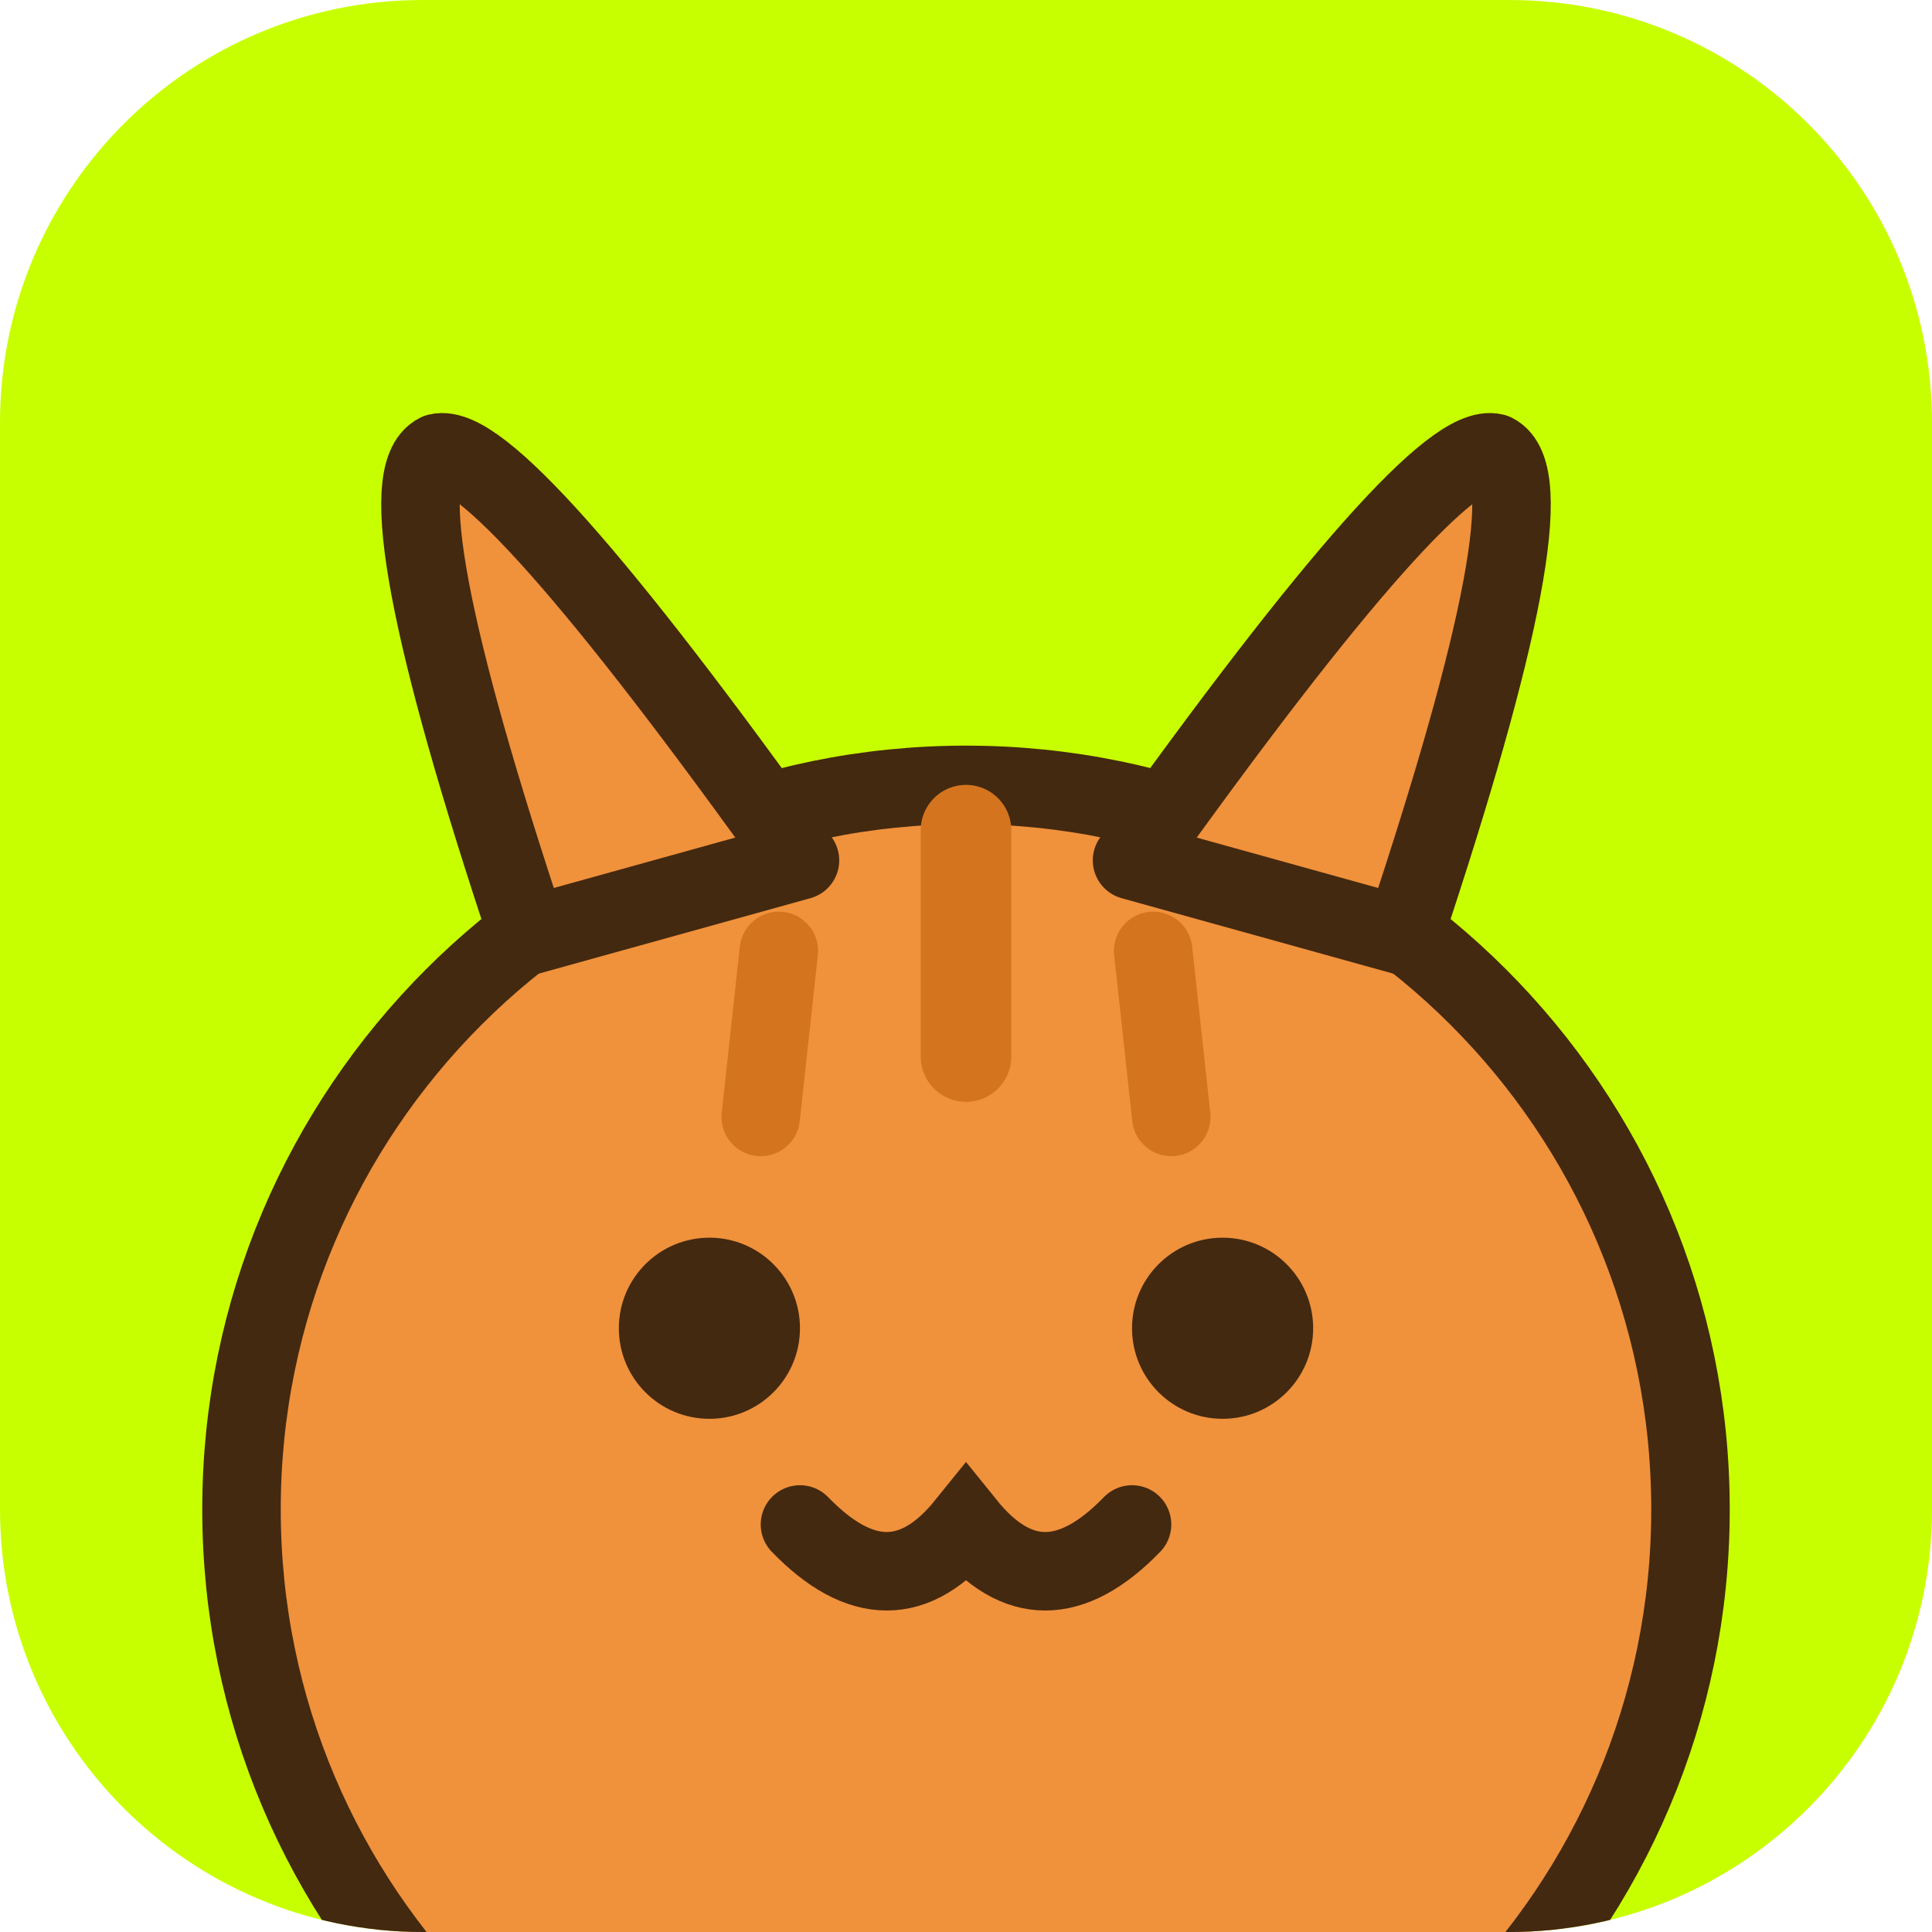
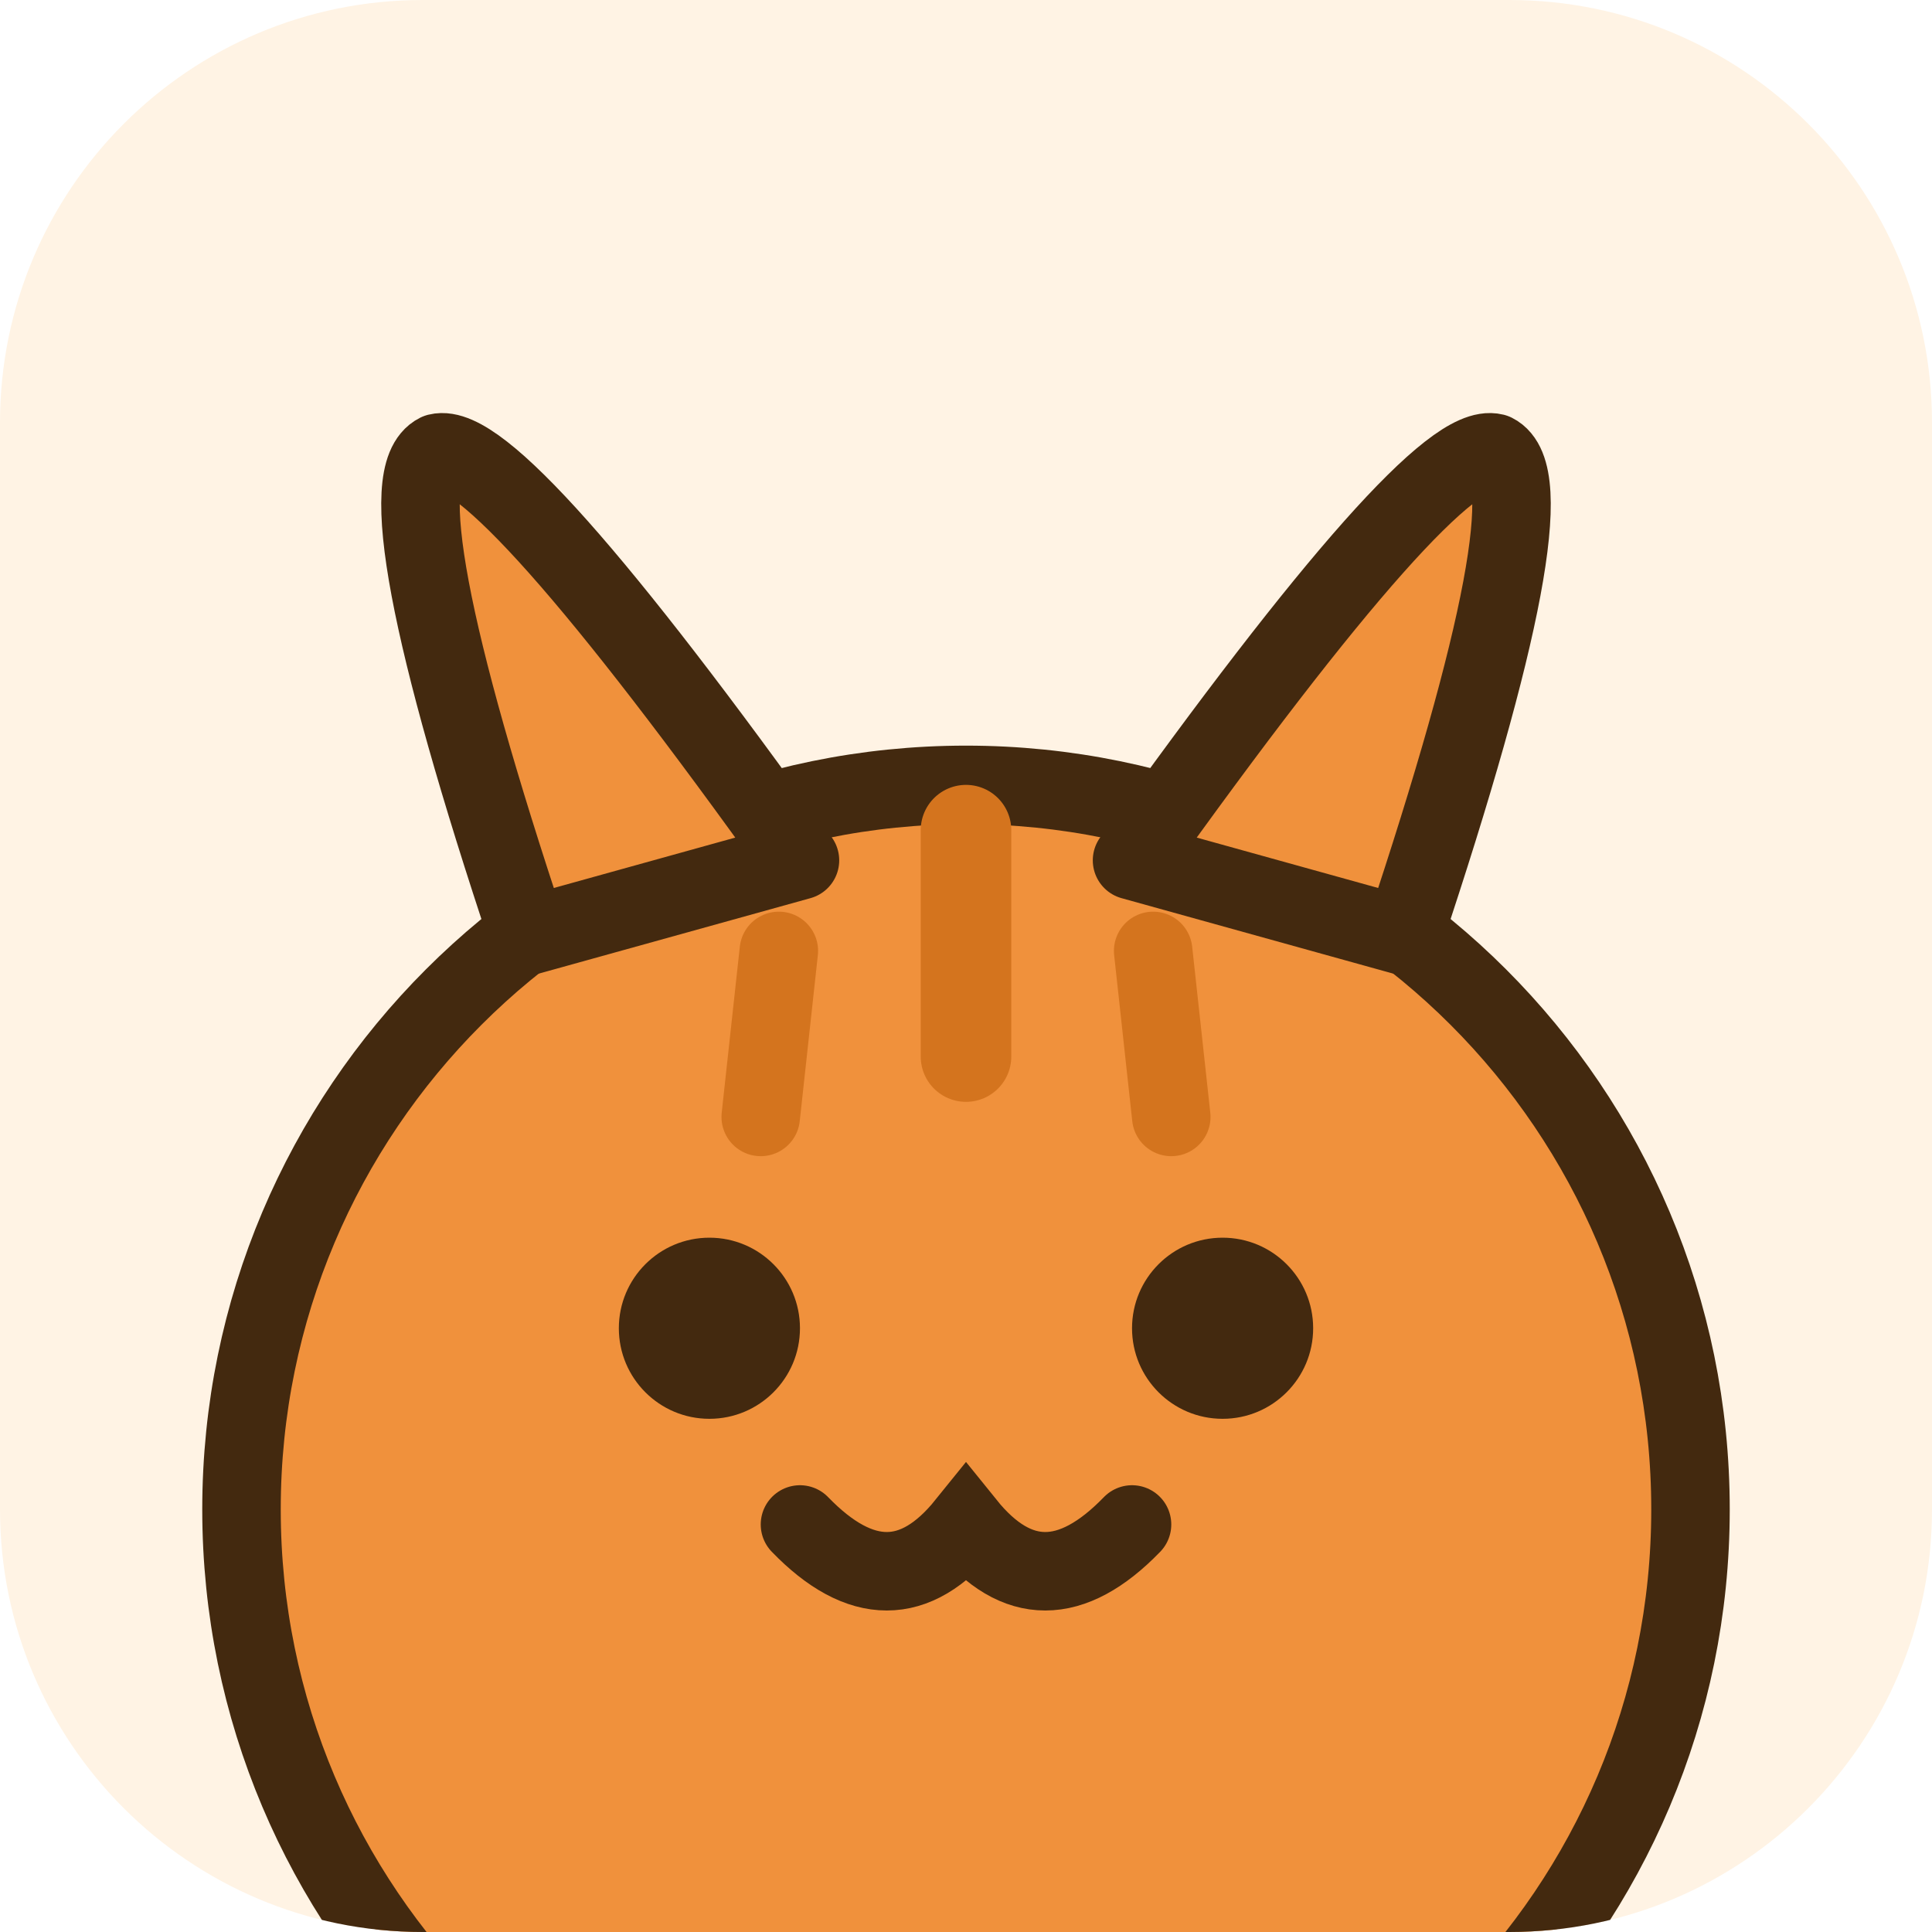
<svg xmlns="http://www.w3.org/2000/svg" viewBox="0 0 64 64">
  <defs>
    <clipPath id="peekClip">
      <rect width="64" height="64" rx="14" />
    </clipPath>
  </defs>
-   <rect width="64" height="64" rx="14" fill="#C8FF00" />
+   <rect width="64" height="64" rx="14" fill="#FFF3E4" />
  <g clip-path="url(#peekClip)">
    <circle cx="32" cy="50" r="24" fill="#F0913C" stroke="#43290F" stroke-width="2.6" />
    <path d="M17.5 31 Q12.5 16 14.5 15 Q16.5 14.5 26.5 28.5 Z" fill="#F0913C" stroke="#43290F" stroke-width="2.6" stroke-linejoin="round" />
    <path d="M46.5 31 Q51.5 16 49.5 15 Q47.5 14.5 37.5 28.5 Z" fill="#F0913C" stroke="#43290F" stroke-width="2.6" stroke-linejoin="round" />
    <path d="M32 27.5 L32 35" stroke="#D4741E" stroke-width="3" stroke-linecap="round" />
    <path d="M25.8 31.5 L25.2 37" stroke="#D4741E" stroke-width="2.6" stroke-linecap="round" />
    <path d="M38.2 31.5 L38.8 37" stroke="#D4741E" stroke-width="2.6" stroke-linecap="round" />
    <circle cx="23.5" cy="44" r="3" fill="#43290F" />
    <circle cx="40.5" cy="44" r="3" fill="#43290F" />
    <path d="M26.5 50.5 Q29.5 53.6 32 50.5 Q34.5 53.6 37.5 50.5" fill="none" stroke="#43290F" stroke-width="2.6" stroke-linecap="round" />
  </g>
</svg>
